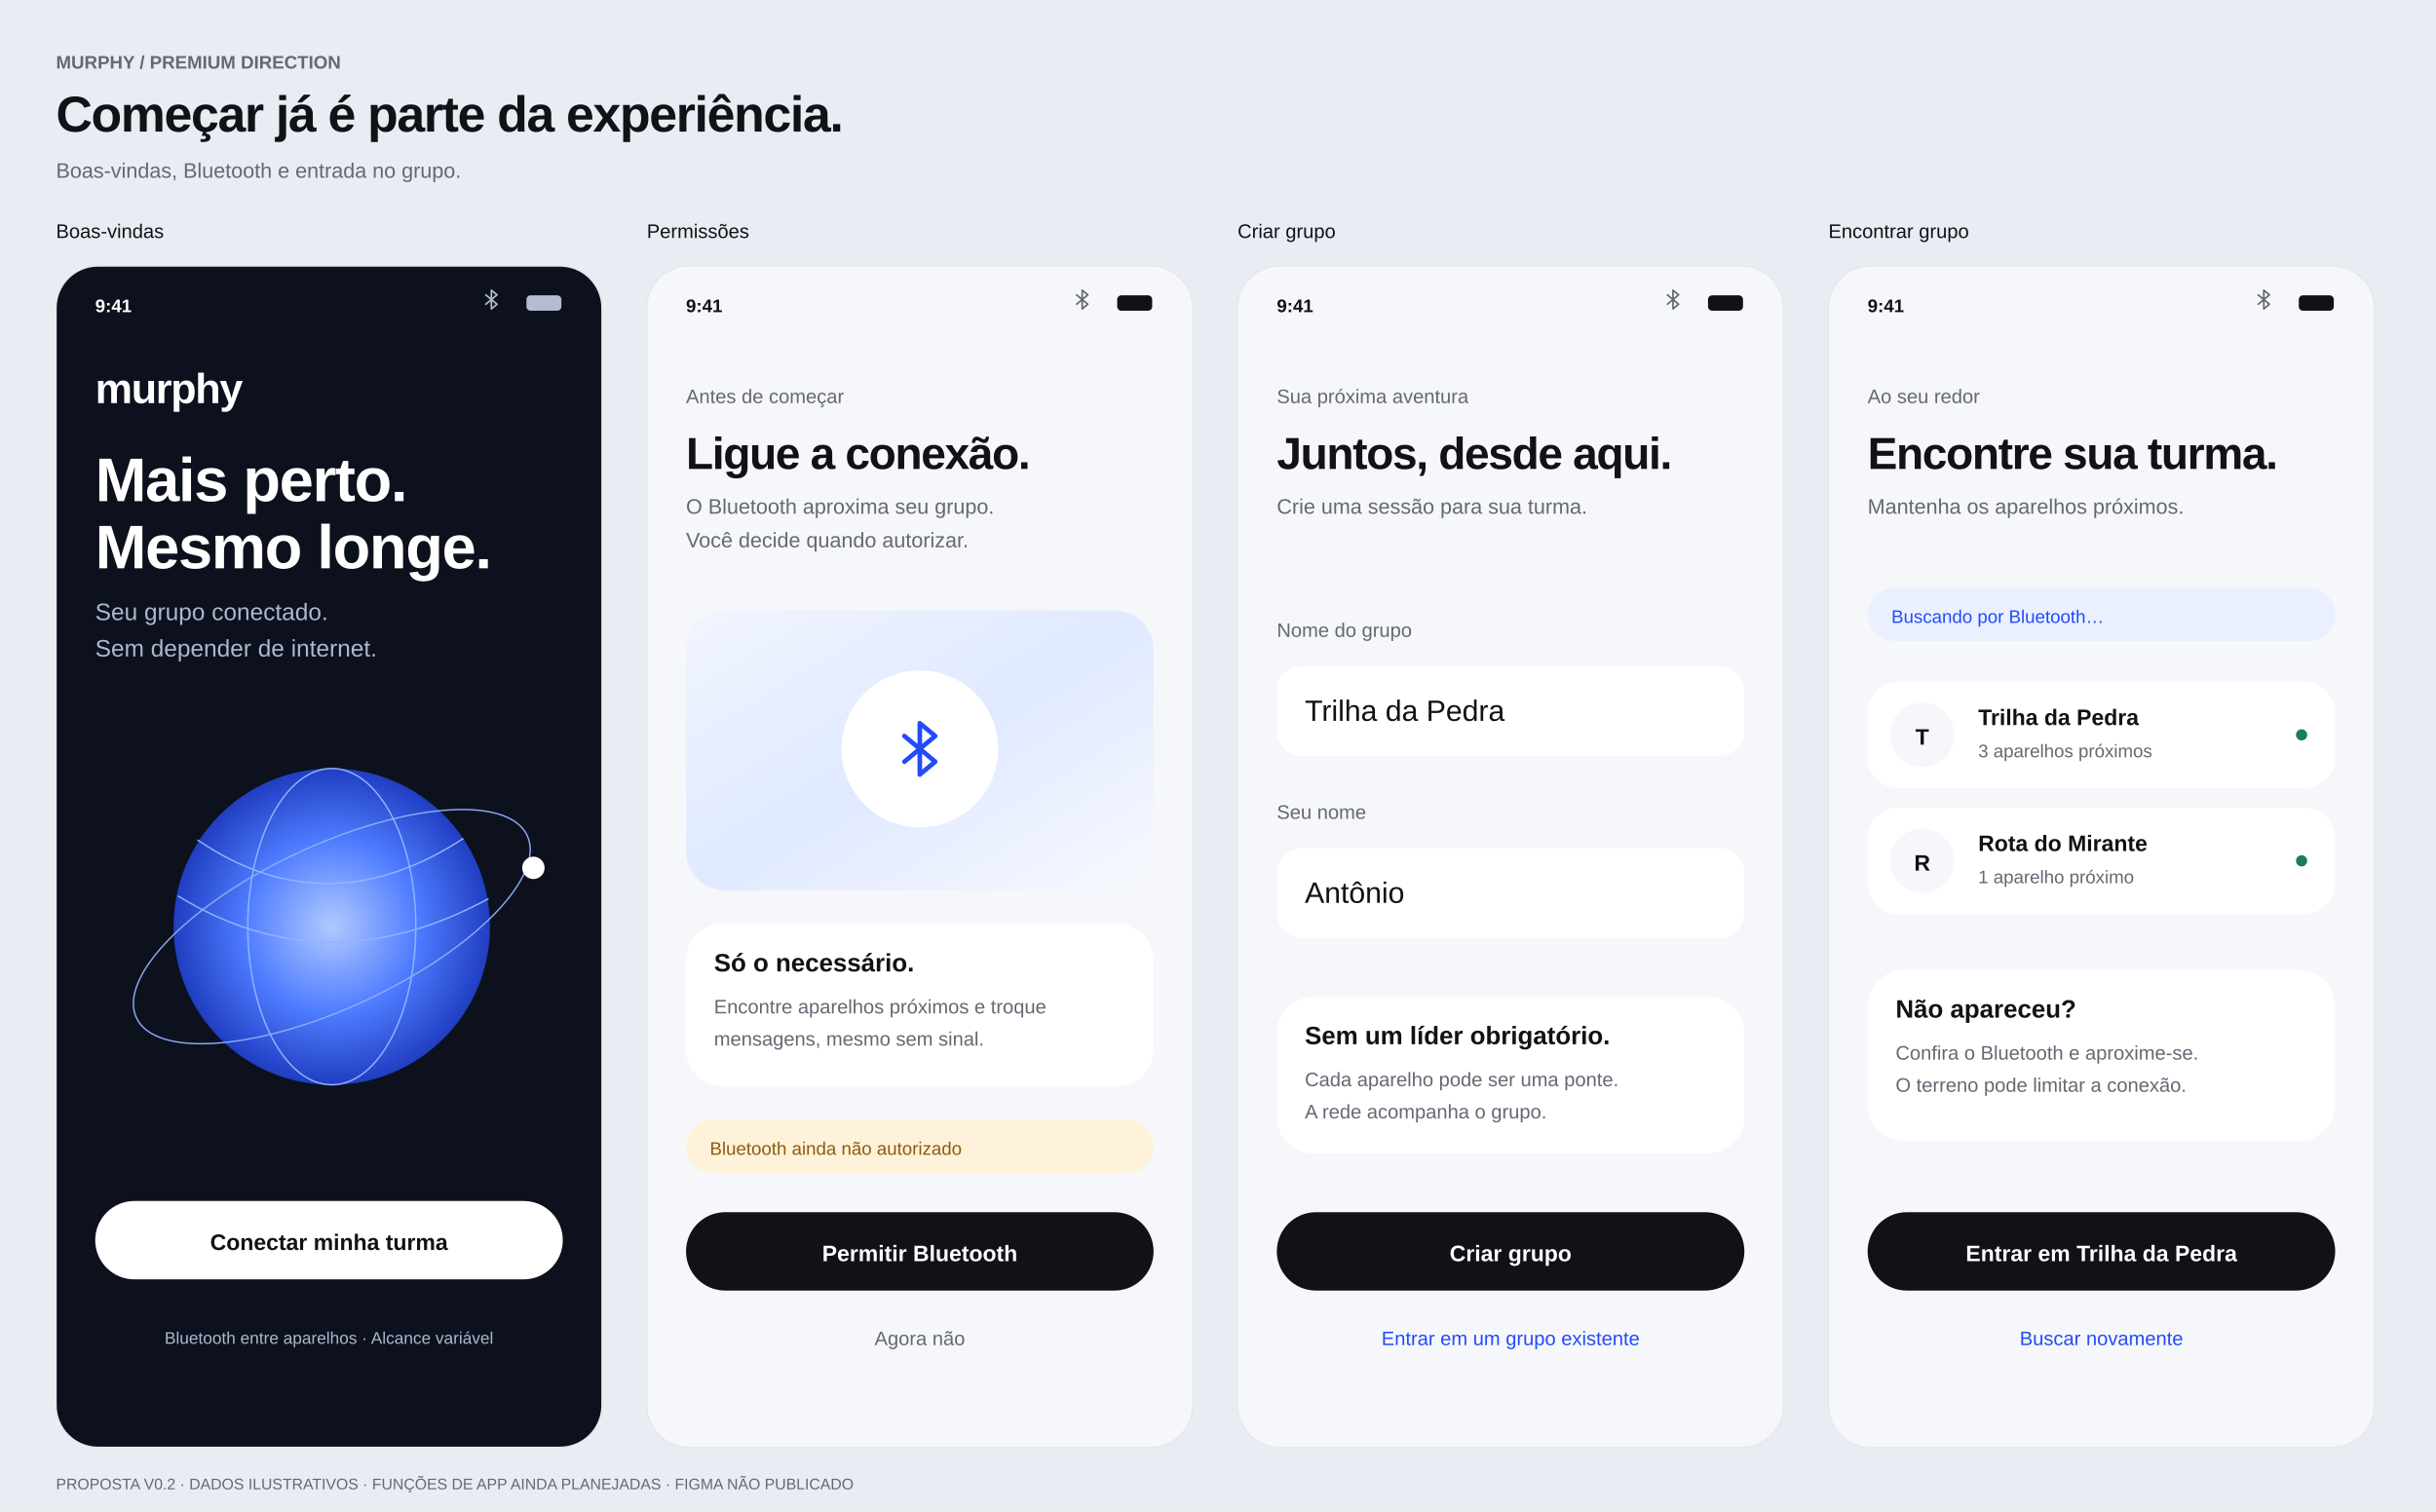
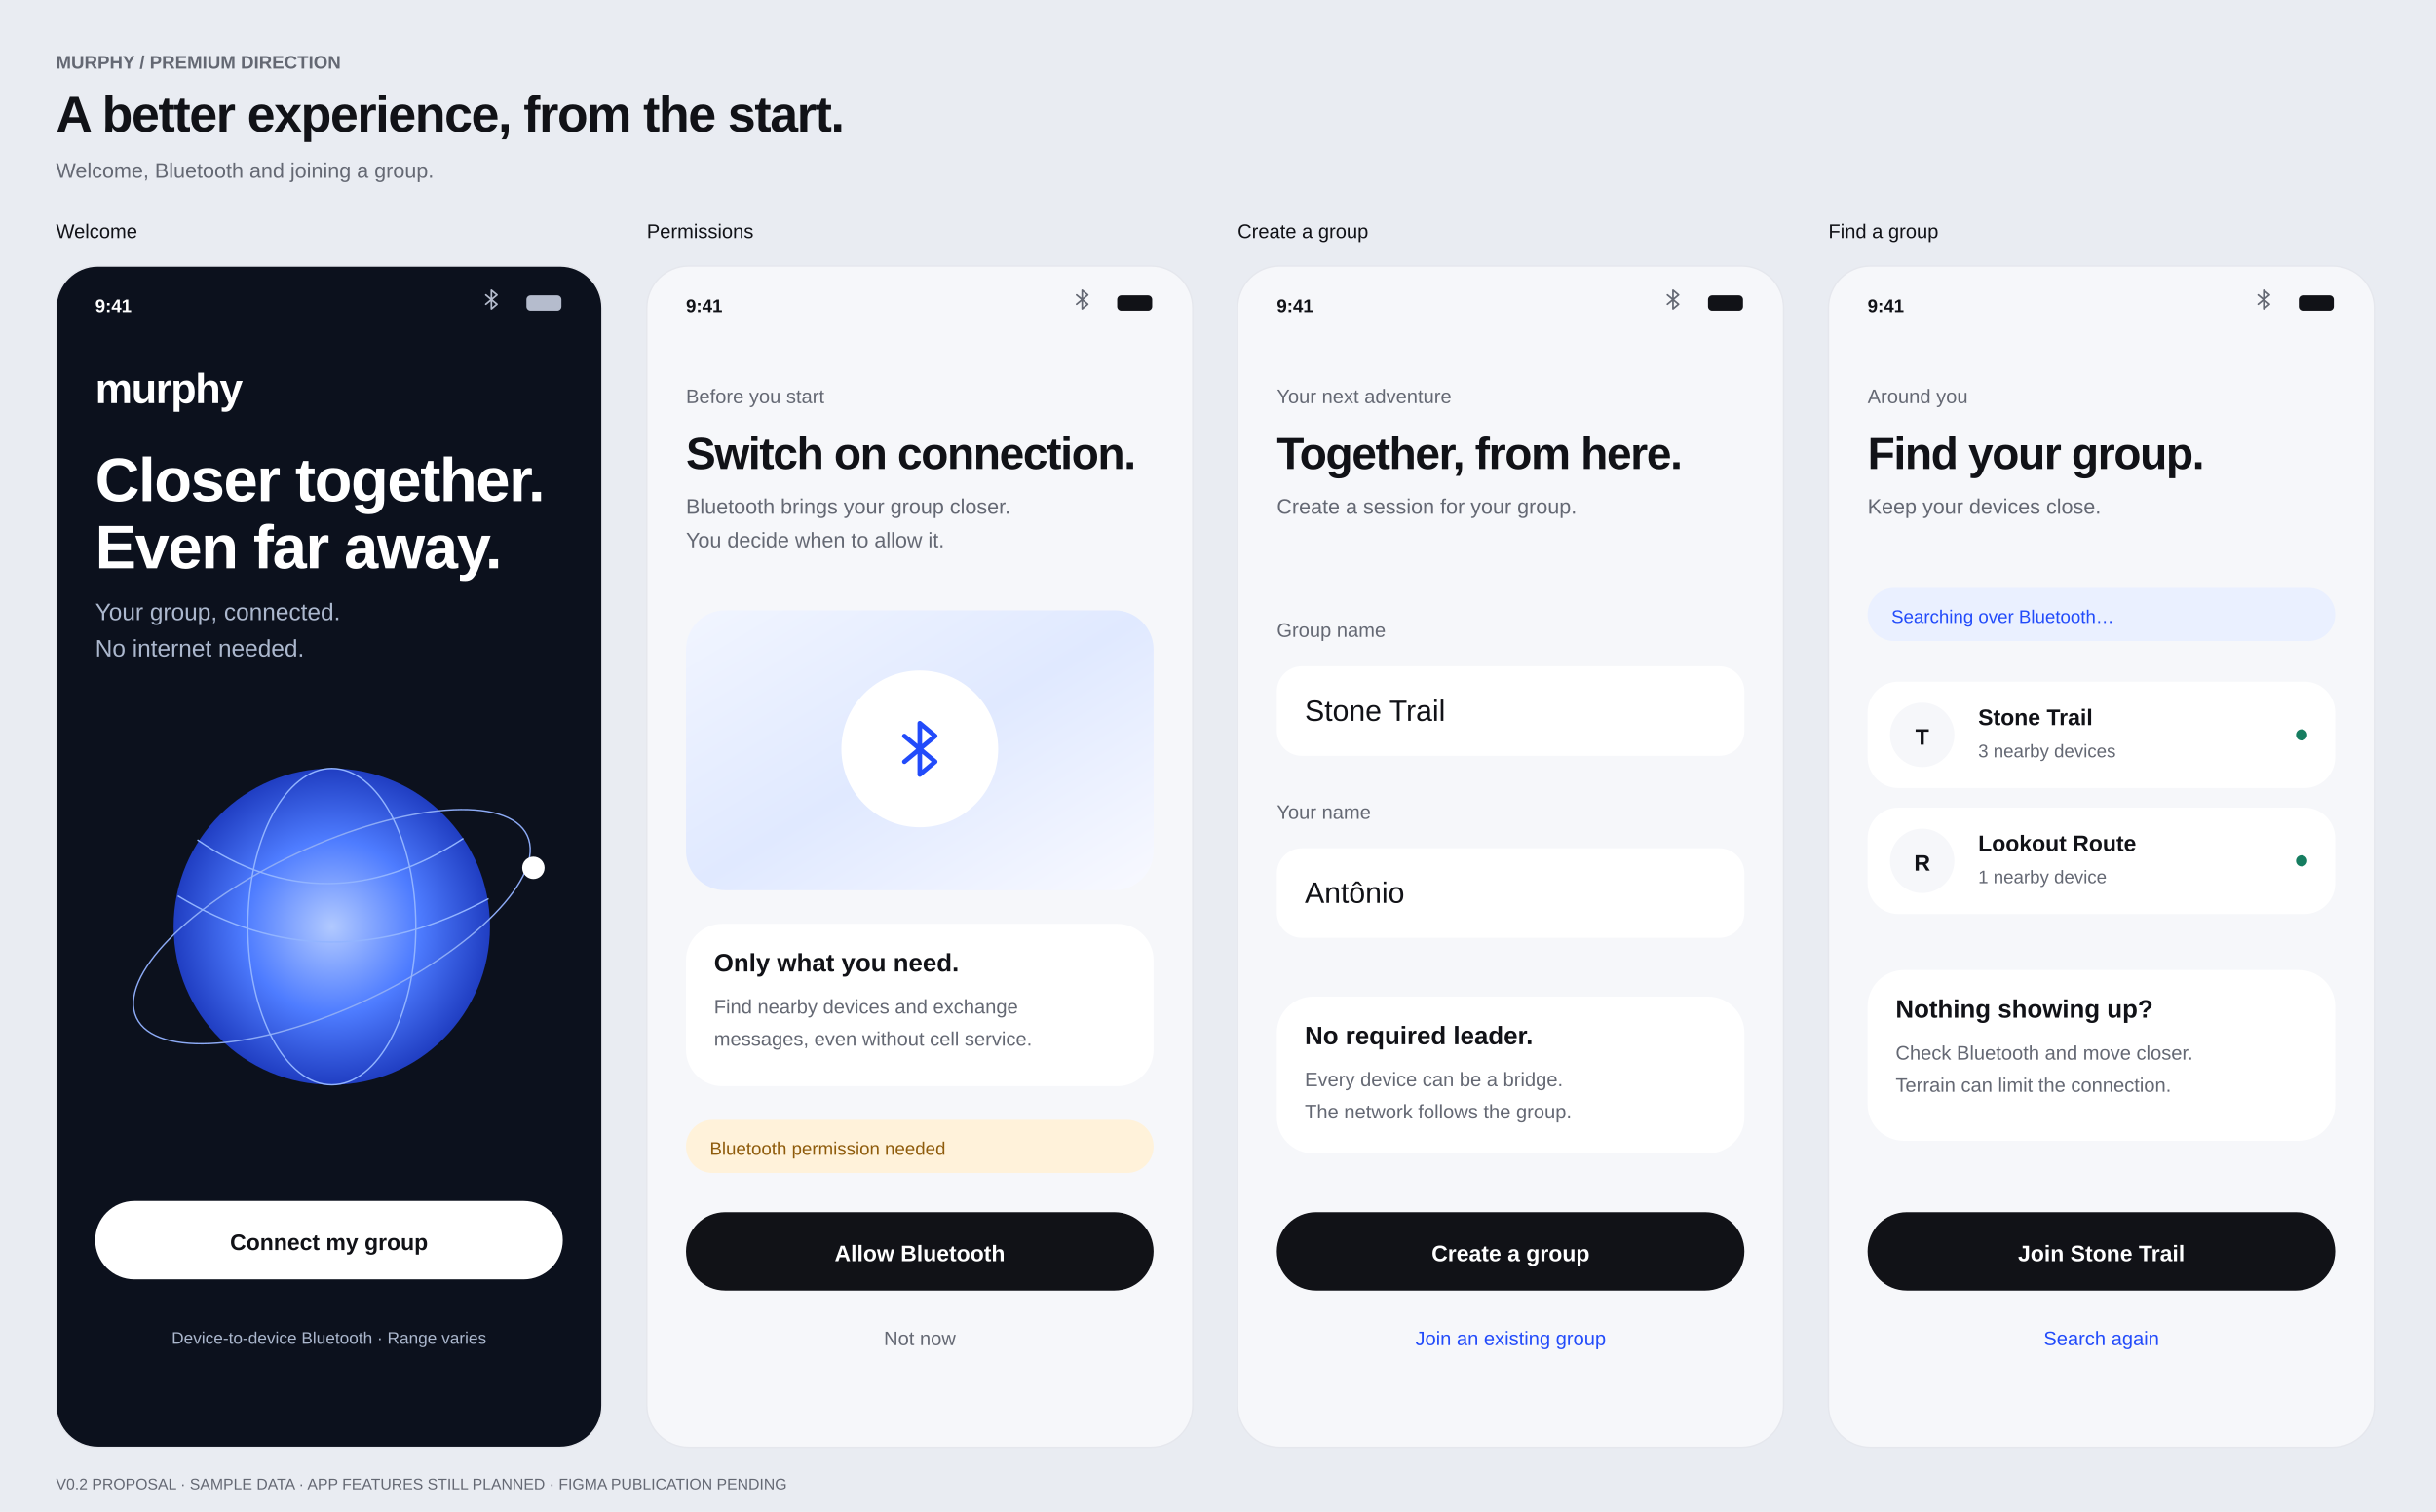
<svg xmlns="http://www.w3.org/2000/svg" width="1740" height="1080" viewBox="0 0 1740 1080">
  <defs>
    <linearGradient id="ice" x1="0" y1="0" x2="1" y2="1">
      <stop stop-color="#F1F5FF" />
      <stop offset=".5" stop-color="#E0E9FF" />
      <stop offset="1" stop-color="#F8F9FF" />
    </linearGradient>
    <linearGradient id="night" x1="0" y1="0" x2="1" y2="1">
      <stop stop-color="#121B2D" />
      <stop offset="1" stop-color="#253C64" />
    </linearGradient>
    <radialGradient id="orb">
      <stop stop-color="#B1C9FF" />
      <stop offset=".55" stop-color="#4E7CFF" />
      <stop offset="1" stop-color="#203EC2" />
    </radialGradient>
  </defs>
  <rect x="0" y="0" width="1740" height="1080" rx="0" fill="#E9ECF2" stroke="none" />
  <text x="40" y="49" font-family="Helvetica Neue, Arial, sans-serif" font-size="13" font-weight="600" fill="#646873" letter-spacing="0">MURPHY / PREMIUM DIRECTION</text>
-   <text x="40" y="94" font-family="Helvetica Neue, Arial, sans-serif" font-size="36" font-weight="600" fill="#111217" letter-spacing="-0.9">Começar já é parte da experiência.</text>
-   <text x="40" y="127" font-family="Helvetica Neue, Arial, sans-serif" font-size="15" font-weight="400" fill="#646873" letter-spacing="0">Boas-vindas, Bluetooth e entrada no grupo.</text>
-   <text x="40" y="170" font-family="Helvetica Neue, Arial, sans-serif" font-size="14" font-weight="500" fill="#111217" letter-spacing="0">Boas-vindas</text>
+   <text x="40" y="94" font-family="Helvetica Neue, Arial, sans-serif" font-size="36" font-weight="600" fill="#111217" letter-spacing="-0.9">A better experience, from the start.</text>
+   <text x="40" y="127" font-family="Helvetica Neue, Arial, sans-serif" font-size="15" font-weight="400" fill="#646873" letter-spacing="0">Welcome, Bluetooth and joining a group.</text>
+   <text x="40" y="170" font-family="Helvetica Neue, Arial, sans-serif" font-size="14" font-weight="500" fill="#111217" letter-spacing="0">Welcome</text>
  <g id="screen-1" transform="translate(40 190)">
    <rect x="0" y="0" width="390" height="844" rx="30" fill="#0C111D" stroke="#E5E7ED" />
    <text x="28" y="33" font-family="Helvetica Neue, Arial, sans-serif" font-size="13" font-weight="600" fill="#fff" letter-spacing="0">9:41</text>
    <g transform="translate(303 16) scale(0.6666667)">
      <path d="M12 2v20l6-5L6 7l12 10 M12 2l6 5L6 17" fill="none" stroke="#B5BCCD" stroke-width="1.8" stroke-linecap="round" stroke-linejoin="round" />
    </g>
    <rect x="336" y="21" width="25" height="11" rx="3" fill="#B5BCCD" stroke="none" />
    <text x="28" y="98" font-family="Helvetica Neue, Arial, sans-serif" font-size="30" font-weight="600" fill="#fff" letter-spacing="-0.9">murphy</text>
-     <text x="28" y="168" font-family="Helvetica Neue, Arial, sans-serif" font-size="44" font-weight="600" fill="#fff" letter-spacing="-0.9">Mais perto.</text>
-     <text x="28" y="216" font-family="Helvetica Neue, Arial, sans-serif" font-size="44" font-weight="600" fill="#fff" letter-spacing="-0.9">Mesmo longe.</text>
-     <text x="28" y="253" font-family="Helvetica Neue, Arial, sans-serif" font-size="17" font-weight="400" fill="#ACB8CE" letter-spacing="0">Seu grupo conectado.</text>
-     <text x="28" y="279" font-family="Helvetica Neue, Arial, sans-serif" font-size="17" font-weight="400" fill="#ACB8CE" letter-spacing="0">Sem depender de internet.</text>
+     <text x="28" y="168" font-family="Helvetica Neue, Arial, sans-serif" font-size="44" font-weight="600" fill="#fff" letter-spacing="-0.9">Closer together.</text>
+     <text x="28" y="216" font-family="Helvetica Neue, Arial, sans-serif" font-size="44" font-weight="600" fill="#fff" letter-spacing="-0.9">Even far away.</text>
+     <text x="28" y="253" font-family="Helvetica Neue, Arial, sans-serif" font-size="17" font-weight="400" fill="#ACB8CE" letter-spacing="0">Your group, connected.</text>
+     <text x="28" y="279" font-family="Helvetica Neue, Arial, sans-serif" font-size="17" font-weight="400" fill="#ACB8CE" letter-spacing="0">No internet needed.</text>
    <circle cx="197" cy="472" r="113" fill="url(#orb)" />
    <ellipse cx="197" cy="472" rx="154" ry="58" fill="none" stroke="#8DABF6" transform="rotate(-25 197 472)" />
    <ellipse cx="197" cy="472" rx="60" ry="113" fill="none" stroke="#92B4FF" />
    <path d="M87 450Q193 515 309 452M101 410Q193 473 291 409" fill="none" stroke="#92B4FF" />
    <circle cx="341" cy="430" r="8" fill="#fff" />
    <rect x="28" y="668" width="334" height="56" rx="28" fill="#fff" stroke="none" />
-     <text x="195" y="703" text-anchor="middle" font-family="Helvetica Neue, Arial, sans-serif" font-size="16" font-weight="600" fill="#111217" letter-spacing="0">Conectar minha turma</text>
-     <text x="195" y="770" text-anchor="middle" font-family="Helvetica Neue, Arial, sans-serif" font-size="12" font-weight="400" fill="#ACB8CE" letter-spacing="0">Bluetooth entre aparelhos · Alcance variável</text>
+     <text x="195" y="703" text-anchor="middle" font-family="Helvetica Neue, Arial, sans-serif" font-size="16" font-weight="600" fill="#111217" letter-spacing="0">Connect my group</text>
+     <text x="195" y="770" text-anchor="middle" font-family="Helvetica Neue, Arial, sans-serif" font-size="12" font-weight="400" fill="#ACB8CE" letter-spacing="0">Device-to-device Bluetooth · Range varies</text>
  </g>
-   <text x="462" y="170" font-family="Helvetica Neue, Arial, sans-serif" font-size="14" font-weight="500" fill="#111217" letter-spacing="0">Permissões</text>
+   <text x="462" y="170" font-family="Helvetica Neue, Arial, sans-serif" font-size="14" font-weight="500" fill="#111217" letter-spacing="0">Permissions</text>
  <g id="screen-2" transform="translate(462 190)">
    <rect x="0" y="0" width="390" height="844" rx="30" fill="#F6F7FA" stroke="#E5E7ED" />
    <text x="28" y="33" font-family="Helvetica Neue, Arial, sans-serif" font-size="13" font-weight="600" fill="#111217" letter-spacing="0">9:41</text>
    <g transform="translate(303 16) scale(0.6666667)">
      <path d="M12 2v20l6-5L6 7l12 10 M12 2l6 5L6 17" fill="none" stroke="#646873" stroke-width="1.8" stroke-linecap="round" stroke-linejoin="round" />
    </g>
    <rect x="336" y="21" width="25" height="11" rx="3" fill="#111217" stroke="none" />
-     <text x="28" y="98" font-family="Helvetica Neue, Arial, sans-serif" font-size="14" font-weight="500" fill="#646873" letter-spacing="0">Antes de começar</text>
-     <text x="28" y="145" font-family="Helvetica Neue, Arial, sans-serif" font-size="32" font-weight="600" fill="#111217" letter-spacing="-0.9">Ligue a conexão.</text>
-     <text x="28" y="177" font-family="Helvetica Neue, Arial, sans-serif" font-size="15" font-weight="400" fill="#646873" letter-spacing="0">O Bluetooth aproxima seu grupo.</text>
-     <text x="28" y="201" font-family="Helvetica Neue, Arial, sans-serif" font-size="15" font-weight="400" fill="#646873" letter-spacing="0">Você decide quando autorizar.</text>
+     <text x="28" y="98" font-family="Helvetica Neue, Arial, sans-serif" font-size="14" font-weight="500" fill="#646873" letter-spacing="0">Before you start</text>
+     <text x="28" y="145" font-family="Helvetica Neue, Arial, sans-serif" font-size="32" font-weight="600" fill="#111217" letter-spacing="-0.9">Switch on connection.</text>
+     <text x="28" y="177" font-family="Helvetica Neue, Arial, sans-serif" font-size="15" font-weight="400" fill="#646873" letter-spacing="0">Bluetooth brings your group closer.</text>
+     <text x="28" y="201" font-family="Helvetica Neue, Arial, sans-serif" font-size="15" font-weight="400" fill="#646873" letter-spacing="0">You decide when to allow it.</text>
    <rect x="28" y="246" width="334" height="200" rx="28" fill="url(#ice)" stroke="none" />
    <circle cx="195" cy="345" r="56" fill="#fff" />
    <g transform="translate(173 323) scale(1.833333)">
      <path d="M12 2v20l6-5L6 7l12 10 M12 2l6 5L6 17" fill="none" stroke="#224BFA" stroke-width="1.8" stroke-linecap="round" stroke-linejoin="round" />
    </g>
    <rect x="28" y="470" width="334" height="116" rx="26" fill="#FFFFFF" stroke="none" />
-     <text x="48" y="504" font-family="Helvetica Neue, Arial, sans-serif" font-size="18" font-weight="600" fill="#111217" letter-spacing="0">Só o necessário.</text>
-     <text x="48" y="534" font-family="Helvetica Neue, Arial, sans-serif" font-size="14" font-weight="400" fill="#646873" letter-spacing="0">Encontre aparelhos próximos e troque</text>
-     <text x="48" y="557" font-family="Helvetica Neue, Arial, sans-serif" font-size="14" font-weight="400" fill="#646873" letter-spacing="0">mensagens, mesmo sem sinal.</text>
+     <text x="48" y="504" font-family="Helvetica Neue, Arial, sans-serif" font-size="18" font-weight="600" fill="#111217" letter-spacing="0">Only what you need.</text>
+     <text x="48" y="534" font-family="Helvetica Neue, Arial, sans-serif" font-size="14" font-weight="400" fill="#646873" letter-spacing="0">Find nearby devices and exchange</text>
+     <text x="48" y="557" font-family="Helvetica Neue, Arial, sans-serif" font-size="14" font-weight="400" fill="#646873" letter-spacing="0">messages, even without cell service.</text>
    <rect x="28" y="610" width="334" height="38" rx="19" fill="#FFF2DA" stroke="none" />
-     <text x="45" y="635" font-family="Helvetica Neue, Arial, sans-serif" font-size="13" font-weight="500" fill="#8E5B0B" letter-spacing="0">Bluetooth ainda não autorizado</text>
+     <text x="45" y="635" font-family="Helvetica Neue, Arial, sans-serif" font-size="13" font-weight="500" fill="#8E5B0B" letter-spacing="0">Bluetooth permission needed</text>
    <rect x="28" y="676" width="334" height="56" rx="28" fill="#111217" stroke="none" />
-     <text x="195" y="711" text-anchor="middle" font-family="Helvetica Neue, Arial, sans-serif" font-size="16" font-weight="600" fill="#fff" letter-spacing="0">Permitir Bluetooth</text>
-     <text x="195" y="771" text-anchor="middle" font-family="Helvetica Neue, Arial, sans-serif" font-size="14" font-weight="500" fill="#646873" letter-spacing="0">Agora não</text>
+     <text x="195" y="711" text-anchor="middle" font-family="Helvetica Neue, Arial, sans-serif" font-size="16" font-weight="600" fill="#fff" letter-spacing="0">Allow Bluetooth</text>
+     <text x="195" y="771" text-anchor="middle" font-family="Helvetica Neue, Arial, sans-serif" font-size="14" font-weight="500" fill="#646873" letter-spacing="0">Not now</text>
  </g>
-   <text x="884" y="170" font-family="Helvetica Neue, Arial, sans-serif" font-size="14" font-weight="500" fill="#111217" letter-spacing="0">Criar grupo</text>
+   <text x="884" y="170" font-family="Helvetica Neue, Arial, sans-serif" font-size="14" font-weight="500" fill="#111217" letter-spacing="0">Create a group</text>
  <g id="screen-3" transform="translate(884 190)">
    <rect x="0" y="0" width="390" height="844" rx="30" fill="#F6F7FA" stroke="#E5E7ED" />
    <text x="28" y="33" font-family="Helvetica Neue, Arial, sans-serif" font-size="13" font-weight="600" fill="#111217" letter-spacing="0">9:41</text>
    <g transform="translate(303 16) scale(0.6666667)">
      <path d="M12 2v20l6-5L6 7l12 10 M12 2l6 5L6 17" fill="none" stroke="#646873" stroke-width="1.8" stroke-linecap="round" stroke-linejoin="round" />
    </g>
    <rect x="336" y="21" width="25" height="11" rx="3" fill="#111217" stroke="none" />
-     <text x="28" y="98" font-family="Helvetica Neue, Arial, sans-serif" font-size="14" font-weight="500" fill="#646873" letter-spacing="0">Sua próxima aventura</text>
-     <text x="28" y="145" font-family="Helvetica Neue, Arial, sans-serif" font-size="32" font-weight="600" fill="#111217" letter-spacing="-0.9">Juntos, desde aqui.</text>
-     <text x="28" y="177" font-family="Helvetica Neue, Arial, sans-serif" font-size="15" font-weight="400" fill="#646873" letter-spacing="0">Crie uma sessão para sua turma.</text>
-     <text x="28" y="265" font-family="Helvetica Neue, Arial, sans-serif" font-size="14" font-weight="400" fill="#646873" letter-spacing="0">Nome do grupo</text>
+     <text x="28" y="98" font-family="Helvetica Neue, Arial, sans-serif" font-size="14" font-weight="500" fill="#646873" letter-spacing="0">Your next adventure</text>
+     <text x="28" y="145" font-family="Helvetica Neue, Arial, sans-serif" font-size="32" font-weight="600" fill="#111217" letter-spacing="-0.9">Together, from here.</text>
+     <text x="28" y="177" font-family="Helvetica Neue, Arial, sans-serif" font-size="15" font-weight="400" fill="#646873" letter-spacing="0">Create a session for your group.</text>
+     <text x="28" y="265" font-family="Helvetica Neue, Arial, sans-serif" font-size="14" font-weight="400" fill="#646873" letter-spacing="0">Group name</text>
    <rect x="28" y="286" width="334" height="64" rx="18" fill="#FFFFFF" stroke="none" />
-     <text x="48" y="325" font-family="Helvetica Neue, Arial, sans-serif" font-size="21" font-weight="500" fill="#111217" letter-spacing="0">Trilha da Pedra</text>
-     <text x="28" y="395" font-family="Helvetica Neue, Arial, sans-serif" font-size="14" font-weight="400" fill="#646873" letter-spacing="0">Seu nome</text>
+     <text x="48" y="325" font-family="Helvetica Neue, Arial, sans-serif" font-size="21" font-weight="500" fill="#111217" letter-spacing="0">Stone Trail</text>
+     <text x="28" y="395" font-family="Helvetica Neue, Arial, sans-serif" font-size="14" font-weight="400" fill="#646873" letter-spacing="0">Your name</text>
    <rect x="28" y="416" width="334" height="64" rx="18" fill="#FFFFFF" stroke="none" />
    <text x="48" y="455" font-family="Helvetica Neue, Arial, sans-serif" font-size="21" font-weight="500" fill="#111217" letter-spacing="0">Antônio</text>
    <rect x="28" y="522" width="334" height="112" rx="26" fill="#FFFFFF" stroke="none" />
-     <text x="48" y="556" font-family="Helvetica Neue, Arial, sans-serif" font-size="18" font-weight="600" fill="#111217" letter-spacing="0">Sem um líder obrigatório.</text>
-     <text x="48" y="586" font-family="Helvetica Neue, Arial, sans-serif" font-size="14" font-weight="400" fill="#646873" letter-spacing="0">Cada aparelho pode ser uma ponte.</text>
-     <text x="48" y="609" font-family="Helvetica Neue, Arial, sans-serif" font-size="14" font-weight="400" fill="#646873" letter-spacing="0">A rede acompanha o grupo.</text>
+     <text x="48" y="556" font-family="Helvetica Neue, Arial, sans-serif" font-size="18" font-weight="600" fill="#111217" letter-spacing="0">No required leader.</text>
+     <text x="48" y="586" font-family="Helvetica Neue, Arial, sans-serif" font-size="14" font-weight="400" fill="#646873" letter-spacing="0">Every device can be a bridge.</text>
+     <text x="48" y="609" font-family="Helvetica Neue, Arial, sans-serif" font-size="14" font-weight="400" fill="#646873" letter-spacing="0">The network follows the group.</text>
    <rect x="28" y="676" width="334" height="56" rx="28" fill="#111217" stroke="none" />
-     <text x="195" y="711" text-anchor="middle" font-family="Helvetica Neue, Arial, sans-serif" font-size="16" font-weight="600" fill="#fff" letter-spacing="0">Criar grupo</text>
-     <text x="195" y="771" text-anchor="middle" font-family="Helvetica Neue, Arial, sans-serif" font-size="14" font-weight="500" fill="#224BFA" letter-spacing="0">Entrar em um grupo existente</text>
+     <text x="195" y="711" text-anchor="middle" font-family="Helvetica Neue, Arial, sans-serif" font-size="16" font-weight="600" fill="#fff" letter-spacing="0">Create a group</text>
+     <text x="195" y="771" text-anchor="middle" font-family="Helvetica Neue, Arial, sans-serif" font-size="14" font-weight="500" fill="#224BFA" letter-spacing="0">Join an existing group</text>
  </g>
-   <text x="1306" y="170" font-family="Helvetica Neue, Arial, sans-serif" font-size="14" font-weight="500" fill="#111217" letter-spacing="0">Encontrar grupo</text>
+   <text x="1306" y="170" font-family="Helvetica Neue, Arial, sans-serif" font-size="14" font-weight="500" fill="#111217" letter-spacing="0">Find a group</text>
  <g id="screen-4" transform="translate(1306 190)">
    <rect x="0" y="0" width="390" height="844" rx="30" fill="#F6F7FA" stroke="#E5E7ED" />
    <text x="28" y="33" font-family="Helvetica Neue, Arial, sans-serif" font-size="13" font-weight="600" fill="#111217" letter-spacing="0">9:41</text>
    <g transform="translate(303 16) scale(0.6666667)">
      <path d="M12 2v20l6-5L6 7l12 10 M12 2l6 5L6 17" fill="none" stroke="#646873" stroke-width="1.8" stroke-linecap="round" stroke-linejoin="round" />
    </g>
    <rect x="336" y="21" width="25" height="11" rx="3" fill="#111217" stroke="none" />
-     <text x="28" y="98" font-family="Helvetica Neue, Arial, sans-serif" font-size="14" font-weight="500" fill="#646873" letter-spacing="0">Ao seu redor</text>
-     <text x="28" y="145" font-family="Helvetica Neue, Arial, sans-serif" font-size="32" font-weight="600" fill="#111217" letter-spacing="-0.9">Encontre sua turma.</text>
-     <text x="28" y="177" font-family="Helvetica Neue, Arial, sans-serif" font-size="15" font-weight="400" fill="#646873" letter-spacing="0">Mantenha os aparelhos próximos.</text>
+     <text x="28" y="98" font-family="Helvetica Neue, Arial, sans-serif" font-size="14" font-weight="500" fill="#646873" letter-spacing="0">Around you</text>
+     <text x="28" y="145" font-family="Helvetica Neue, Arial, sans-serif" font-size="32" font-weight="600" fill="#111217" letter-spacing="-0.9">Find your group.</text>
+     <text x="28" y="177" font-family="Helvetica Neue, Arial, sans-serif" font-size="15" font-weight="400" fill="#646873" letter-spacing="0">Keep your devices close.</text>
    <rect x="28" y="230" width="334" height="38" rx="19" fill="#EAF0FF" stroke="none" />
-     <text x="45" y="255" font-family="Helvetica Neue, Arial, sans-serif" font-size="13" font-weight="500" fill="#224BFA" letter-spacing="0">Buscando por Bluetooth…</text>
+     <text x="45" y="255" font-family="Helvetica Neue, Arial, sans-serif" font-size="13" font-weight="500" fill="#224BFA" letter-spacing="0">Searching over Bluetooth…</text>
    <rect x="28" y="297" width="334" height="76" rx="22" fill="#FFFFFF" stroke="none" />
    <circle cx="67" cy="335" r="23" fill="#F6F7FA" />
    <text x="67" y="342" text-anchor="middle" font-family="Helvetica Neue, Arial, sans-serif" font-size="16" font-weight="600" fill="#111217" letter-spacing="0">T</text>
-     <text x="107" y="328" font-family="Helvetica Neue, Arial, sans-serif" font-size="16" font-weight="600" fill="#111217" letter-spacing="0">Trilha da Pedra</text>
-     <text x="107" y="351" font-family="Helvetica Neue, Arial, sans-serif" font-size="13" font-weight="400" fill="#646873" letter-spacing="0">3 aparelhos próximos</text>
+     <text x="107" y="328" font-family="Helvetica Neue, Arial, sans-serif" font-size="16" font-weight="600" fill="#111217" letter-spacing="0">Stone Trail</text>
+     <text x="107" y="351" font-family="Helvetica Neue, Arial, sans-serif" font-size="13" font-weight="400" fill="#646873" letter-spacing="0">3 nearby devices</text>
    <circle cx="338" cy="335" r="4" fill="#167D60" />
    <rect x="28" y="387" width="334" height="76" rx="22" fill="#FFFFFF" stroke="none" />
    <circle cx="67" cy="425" r="23" fill="#F6F7FA" />
    <text x="67" y="432" text-anchor="middle" font-family="Helvetica Neue, Arial, sans-serif" font-size="16" font-weight="600" fill="#111217" letter-spacing="0">R</text>
-     <text x="107" y="418" font-family="Helvetica Neue, Arial, sans-serif" font-size="16" font-weight="600" fill="#111217" letter-spacing="0">Rota do Mirante</text>
-     <text x="107" y="441" font-family="Helvetica Neue, Arial, sans-serif" font-size="13" font-weight="400" fill="#646873" letter-spacing="0">1 aparelho próximo</text>
+     <text x="107" y="418" font-family="Helvetica Neue, Arial, sans-serif" font-size="16" font-weight="600" fill="#111217" letter-spacing="0">Lookout Route</text>
+     <text x="107" y="441" font-family="Helvetica Neue, Arial, sans-serif" font-size="13" font-weight="400" fill="#646873" letter-spacing="0">1 nearby device</text>
    <circle cx="338" cy="425" r="4" fill="#167D60" />
    <rect x="28" y="503" width="334" height="122" rx="26" fill="#FFFFFF" stroke="none" />
-     <text x="48" y="537" font-family="Helvetica Neue, Arial, sans-serif" font-size="18" font-weight="600" fill="#111217" letter-spacing="0">Não apareceu?</text>
-     <text x="48" y="567" font-family="Helvetica Neue, Arial, sans-serif" font-size="14" font-weight="400" fill="#646873" letter-spacing="0">Confira o Bluetooth e aproxime-se.</text>
-     <text x="48" y="590" font-family="Helvetica Neue, Arial, sans-serif" font-size="14" font-weight="400" fill="#646873" letter-spacing="0">O terreno pode limitar a conexão.</text>
+     <text x="48" y="537" font-family="Helvetica Neue, Arial, sans-serif" font-size="18" font-weight="600" fill="#111217" letter-spacing="0">Nothing showing up?</text>
+     <text x="48" y="567" font-family="Helvetica Neue, Arial, sans-serif" font-size="14" font-weight="400" fill="#646873" letter-spacing="0">Check Bluetooth and move closer.</text>
+     <text x="48" y="590" font-family="Helvetica Neue, Arial, sans-serif" font-size="14" font-weight="400" fill="#646873" letter-spacing="0">Terrain can limit the connection.</text>
    <rect x="28" y="676" width="334" height="56" rx="28" fill="#111217" stroke="none" />
-     <text x="195" y="711" text-anchor="middle" font-family="Helvetica Neue, Arial, sans-serif" font-size="16" font-weight="600" fill="#fff" letter-spacing="0">Entrar em Trilha da Pedra</text>
-     <text x="195" y="771" text-anchor="middle" font-family="Helvetica Neue, Arial, sans-serif" font-size="14" font-weight="500" fill="#224BFA" letter-spacing="0">Buscar novamente</text>
+     <text x="195" y="711" text-anchor="middle" font-family="Helvetica Neue, Arial, sans-serif" font-size="16" font-weight="600" fill="#fff" letter-spacing="0">Join Stone Trail</text>
+     <text x="195" y="771" text-anchor="middle" font-family="Helvetica Neue, Arial, sans-serif" font-size="14" font-weight="500" fill="#224BFA" letter-spacing="0">Search again</text>
  </g>
-   <text x="40" y="1064" font-family="Helvetica Neue, Arial, sans-serif" font-size="11" font-weight="500" fill="#646873" letter-spacing="0">PROPOSTA V0.2 · DADOS ILUSTRATIVOS · FUNÇÕES DE APP AINDA PLANEJADAS · FIGMA NÃO PUBLICADO</text>
+   <text x="40" y="1064" font-family="Helvetica Neue, Arial, sans-serif" font-size="11" font-weight="500" fill="#646873" letter-spacing="0">V0.2 PROPOSAL · SAMPLE DATA · APP FEATURES STILL PLANNED · FIGMA PUBLICATION PENDING</text>
</svg>
